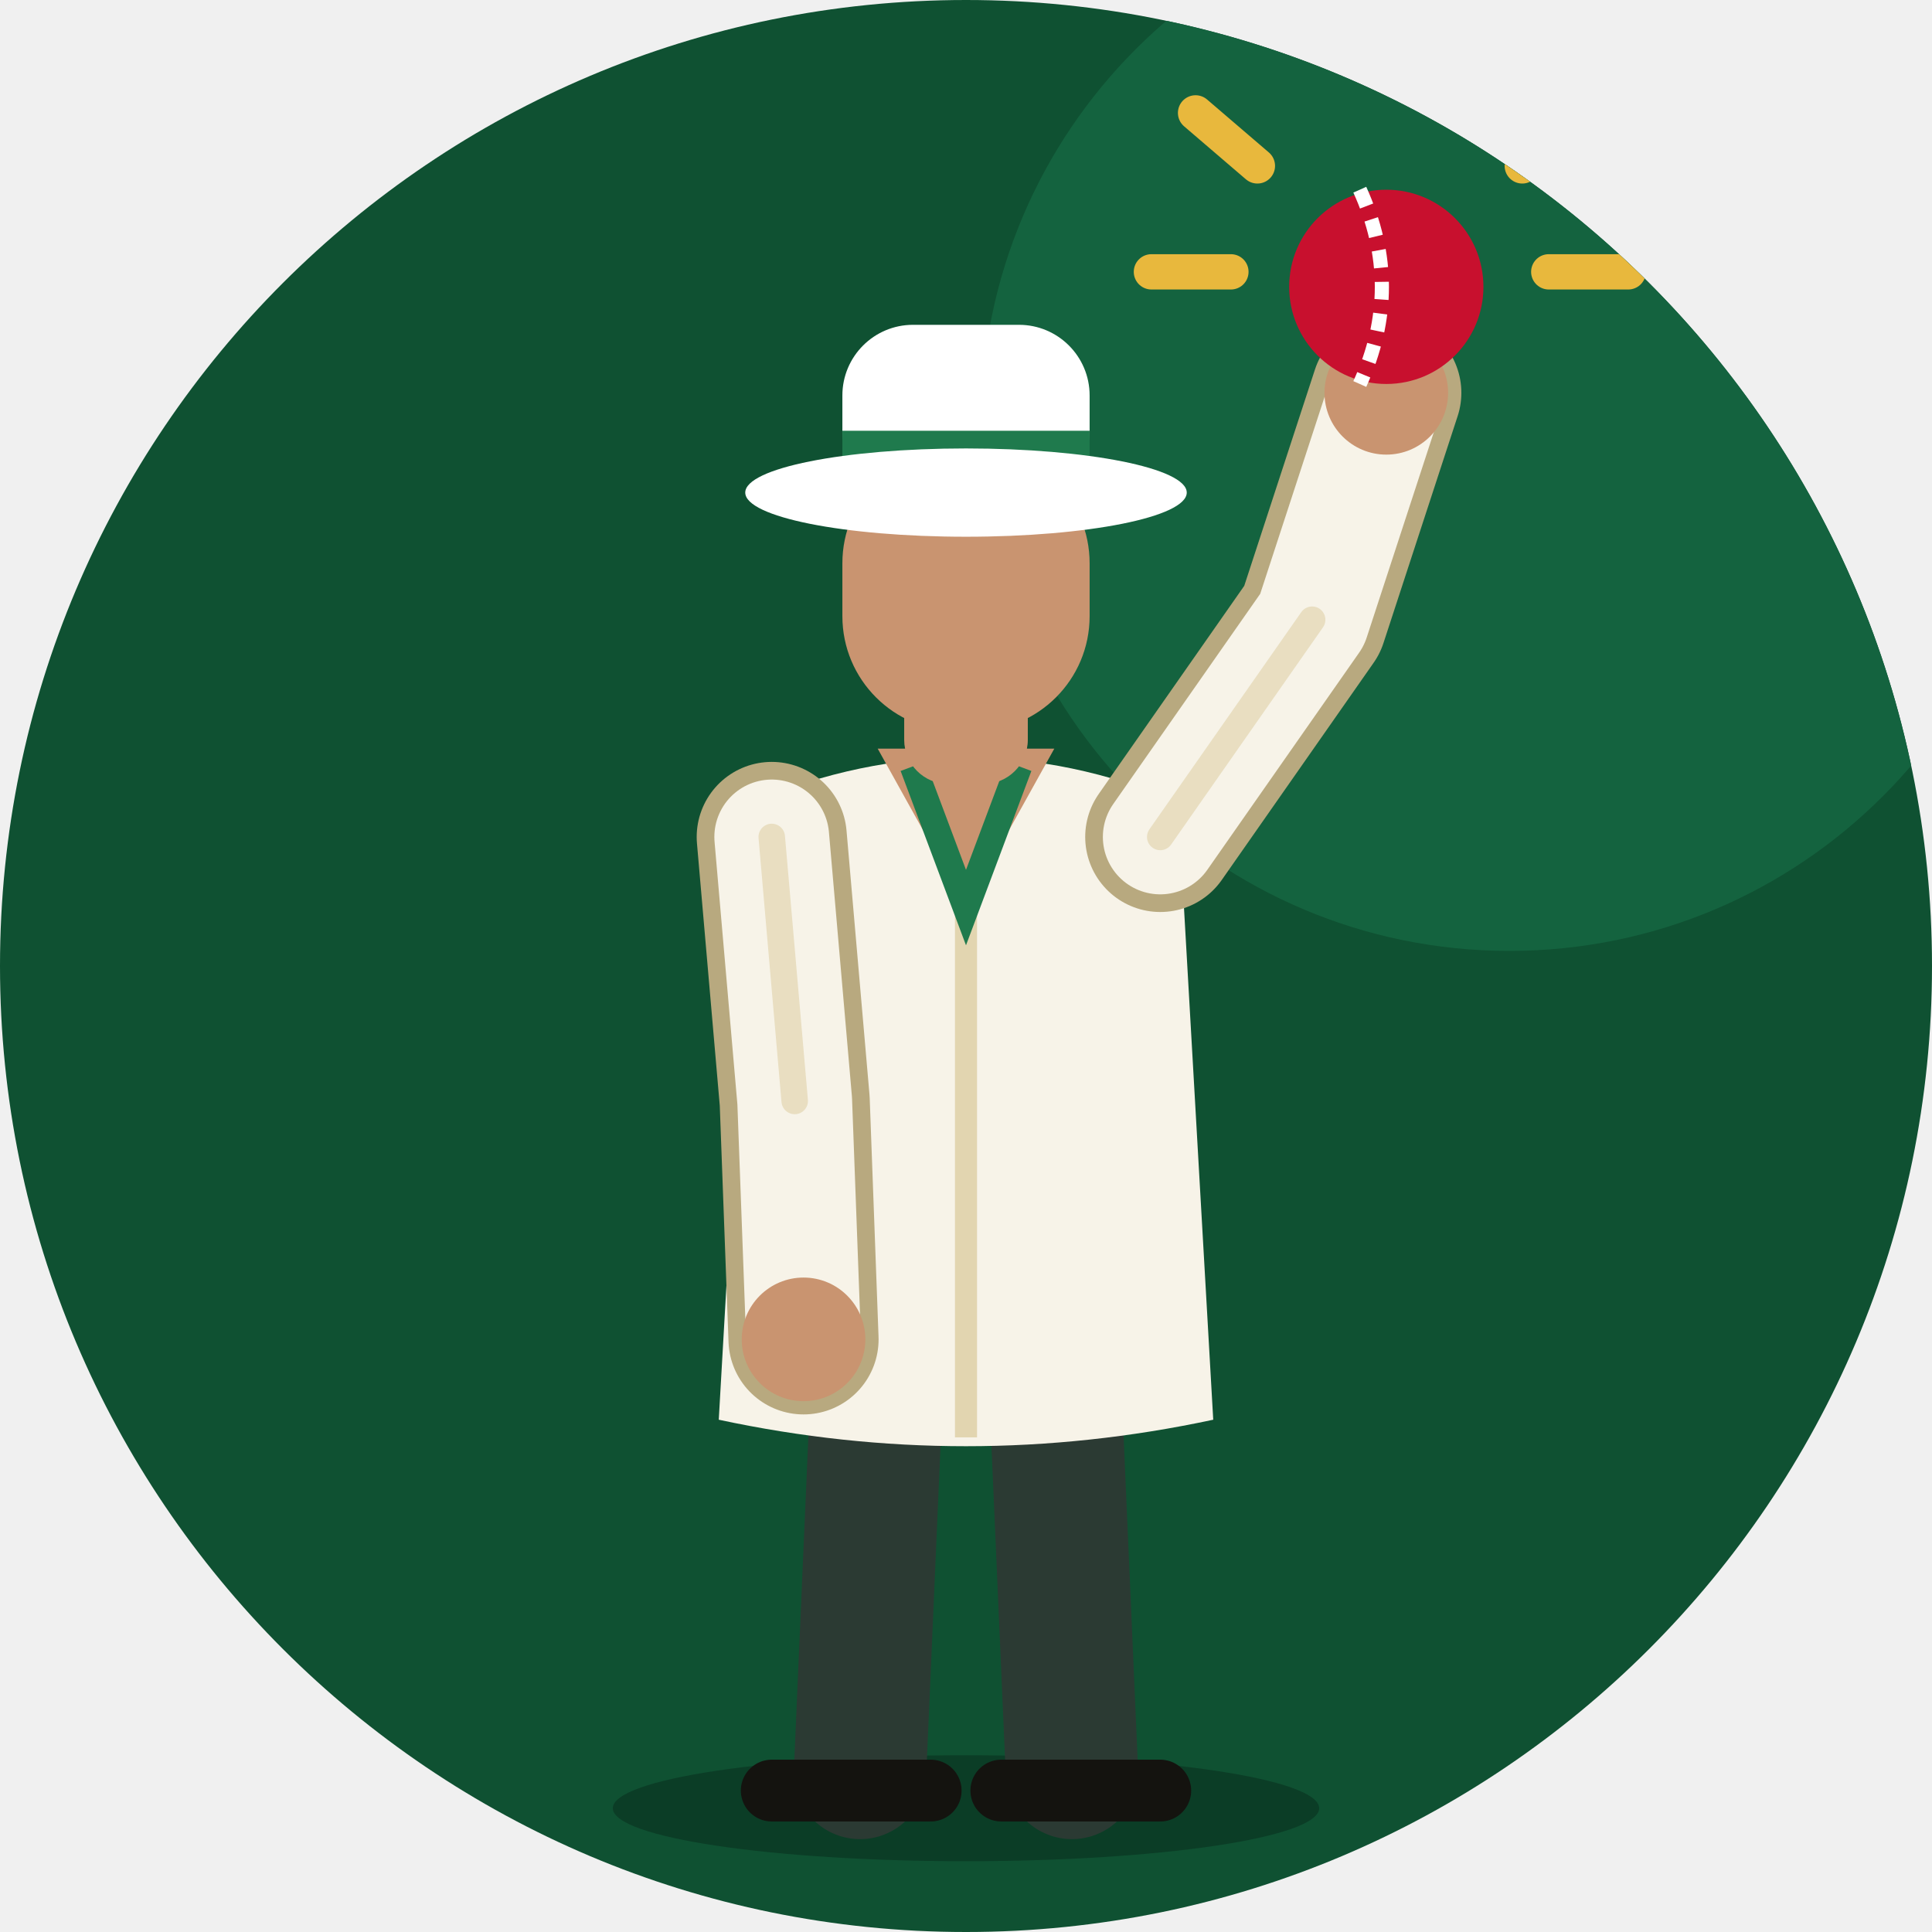
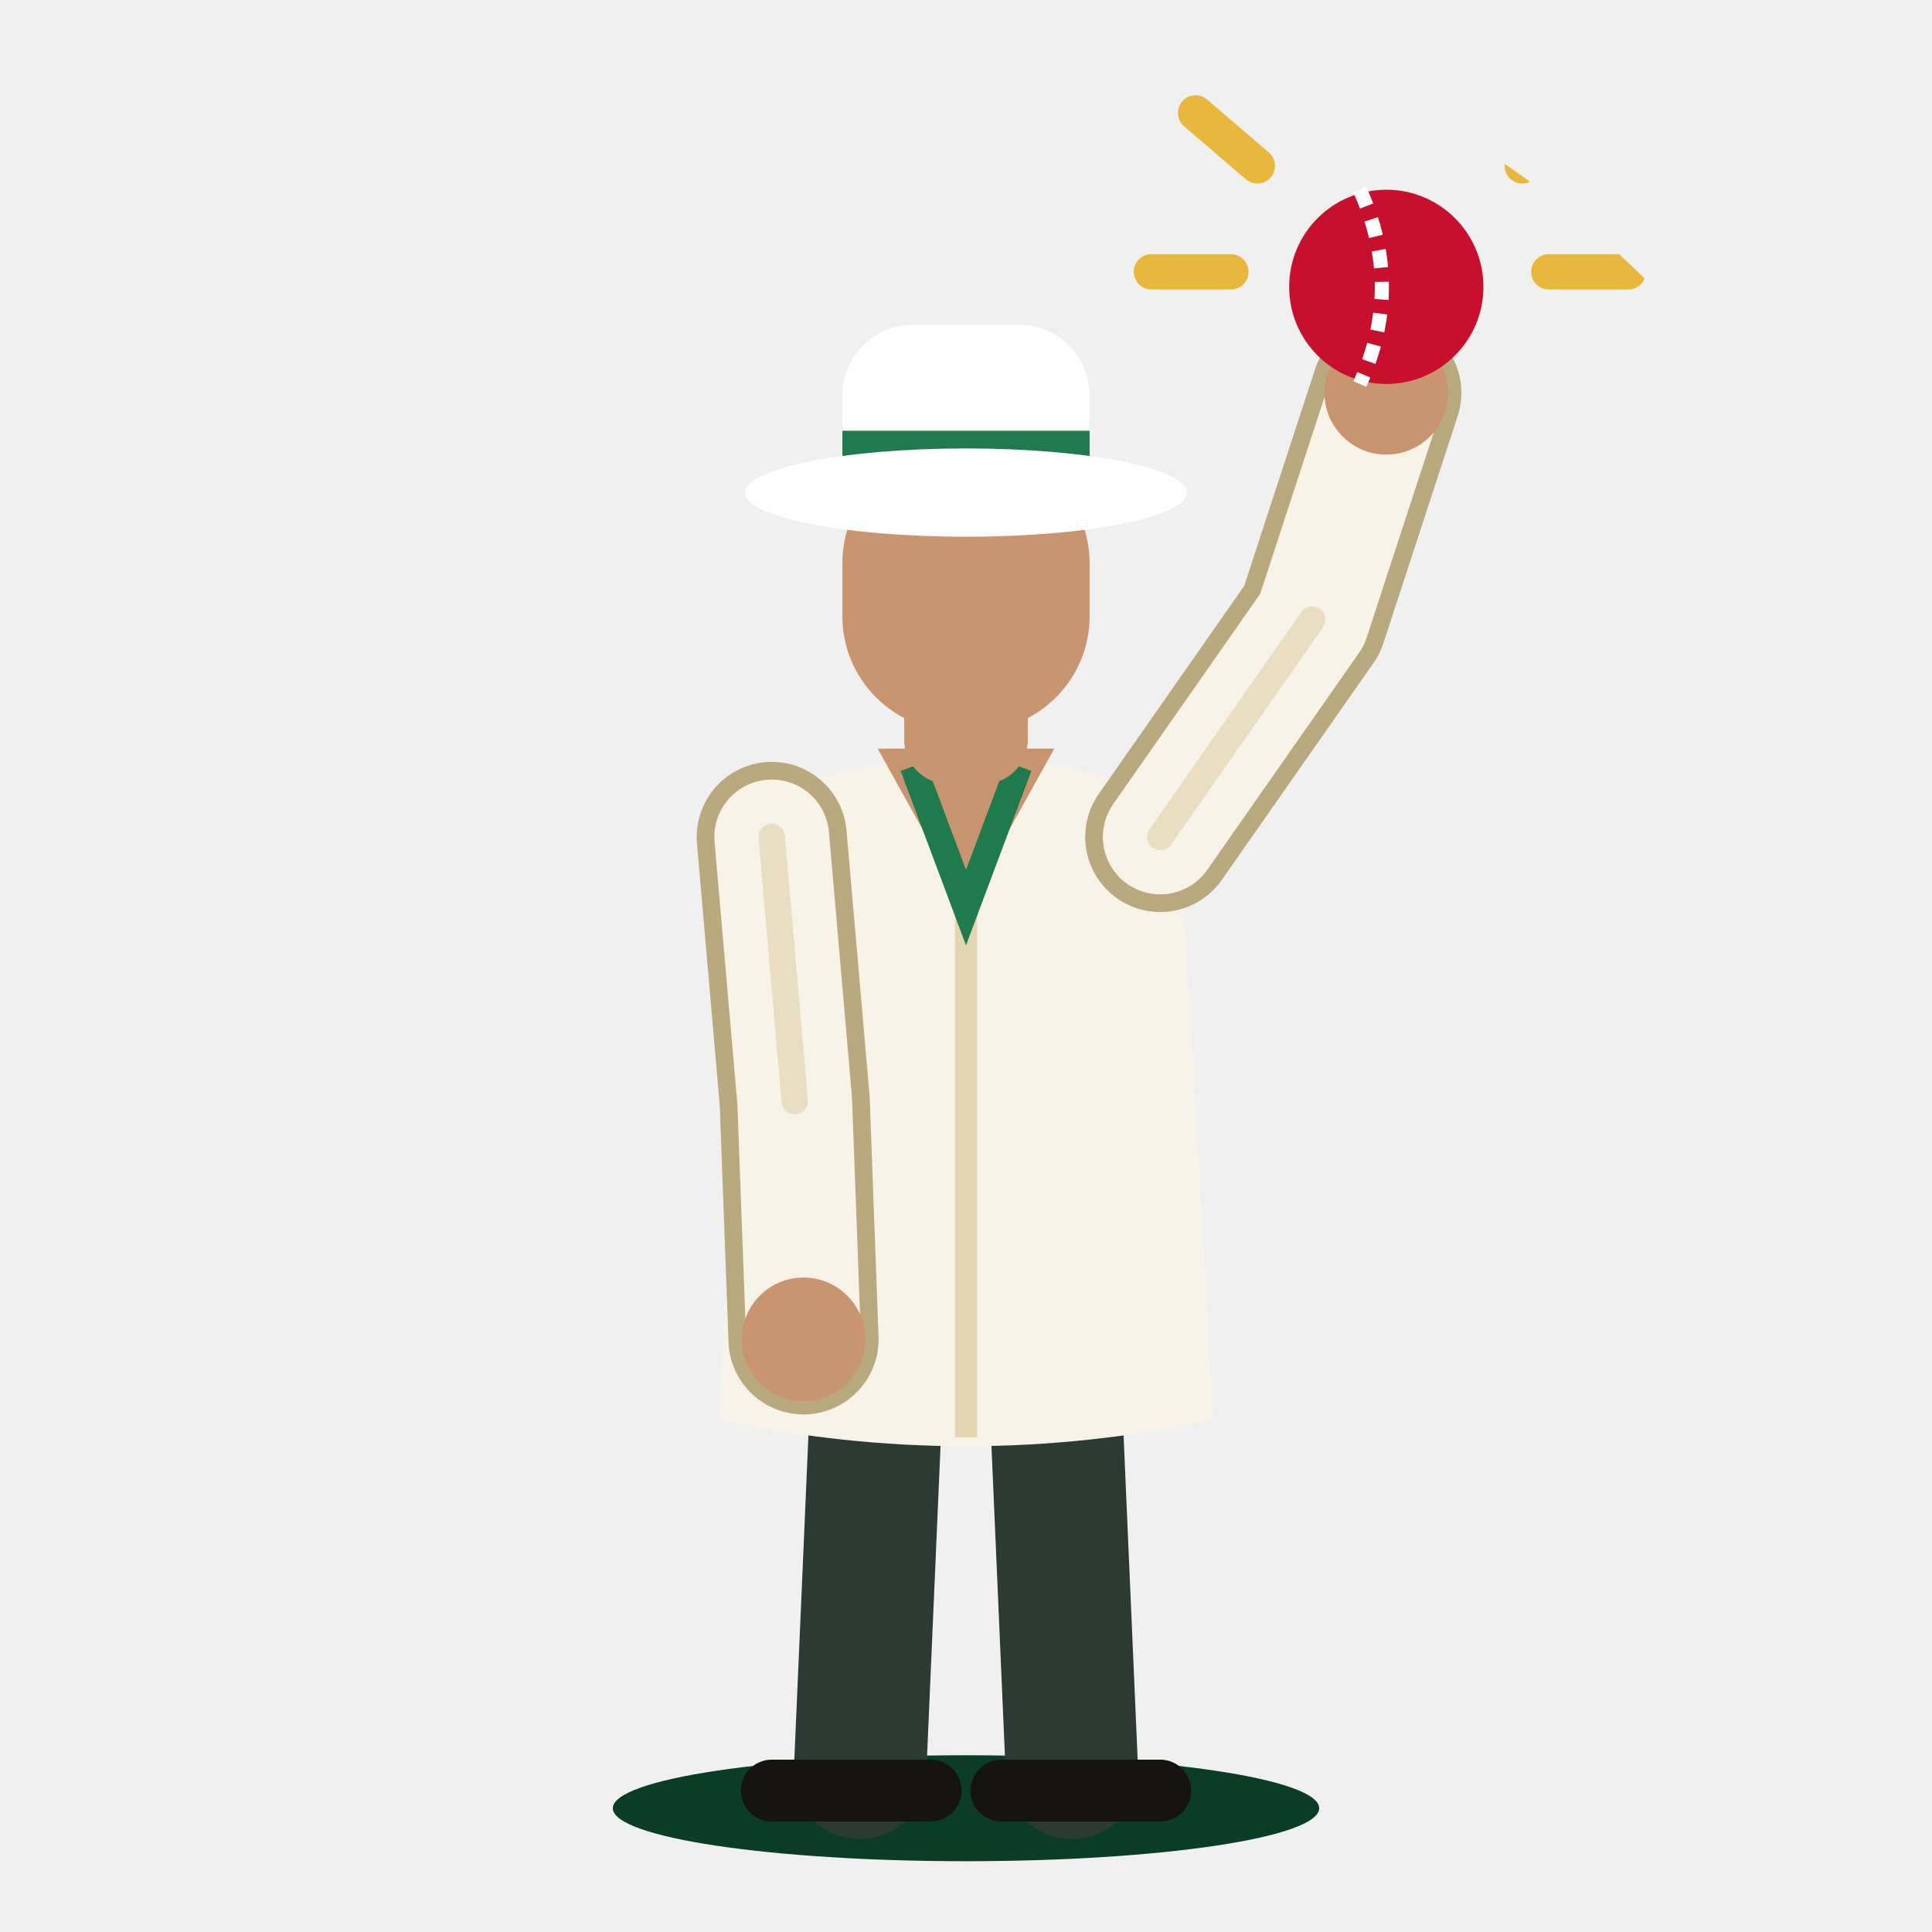
<svg xmlns="http://www.w3.org/2000/svg" viewBox="0 0 256 256">
  <defs>
    <clipPath id="c">
      <circle cx="128" cy="128" r="128" />
    </clipPath>
  </defs>
  <g clip-path="url(#c)">
-     <rect width="256" height="256" fill="#0F5132" />
-     <circle cx="200" cy="56" r="70" fill="#14633F" />
    <g transform="translate(128 146) scale(1.17) translate(-128 -146)">
      <ellipse cx="128" cy="226" rx="40" ry="6" fill="#0B3D26" />
      <path d="M118 176 L116 222 M138 176 L140 222" stroke="#2B3A33" stroke-width="15" stroke-linecap="round" />
      <path d="M106 224 H124 M132 224 H150" stroke="#14130F" stroke-width="7" stroke-linecap="round" />
      <path d="M104 112 Q128 102 152 112 L156 182 Q128 188 100 182 Z" fill="#F7F3E8" />
      <path d="M128 106 V184" stroke="#E2D5B0" stroke-width="2.5" />
      <path d="M118 106 L128 124 L138 106 Z" fill="#C99470" />
      <path d="M122 108 L128 124 L134 108" fill="none" stroke="#1F7A4D" stroke-width="3" />
      <rect x="121" y="96" width="14" height="14" rx="5" fill="#C99470" />
      <rect x="114" y="72" width="28" height="32" rx="13" fill="#C99470" />
      <rect x="114" y="58" width="28" height="20" rx="8" fill="#FFFFFF" />
      <rect x="114" y="70" width="28" height="4" fill="#1F7A4D" />
      <ellipse cx="128" cy="77" rx="25" ry="5" fill="#FFFFFF" />
      <path d="M106.0 116.0 L108.6 145.9 L109.6 172.9" fill="none" stroke="#B8A97F" stroke-width="17" stroke-linecap="round" stroke-linejoin="round" />
      <path d="M106.0 116.0 L108.6 145.9 L109.6 172.9" fill="none" stroke="#F7F3E8" stroke-width="13" stroke-linecap="round" stroke-linejoin="round" />
      <path d="M106.0 116.0 L108.6 145.9" fill="none" stroke="#E2D5B0" stroke-width="3" stroke-linecap="round" opacity="0.7" />
      <circle cx="109.6" cy="172.9" r="7" fill="#C99470" />
      <path d="M150.0 116.0 L167.2 91.4 L175.6 65.7" fill="none" stroke="#B8A97F" stroke-width="17" stroke-linecap="round" stroke-linejoin="round" />
      <path d="M150.0 116.0 L167.2 91.4 L175.6 65.7" fill="none" stroke="#F7F3E8" stroke-width="13" stroke-linecap="round" stroke-linejoin="round" />
      <path d="M150.0 116.0 L167.2 91.4" fill="none" stroke="#E2D5B0" stroke-width="3" stroke-linecap="round" opacity="0.7" />
      <circle cx="175.6" cy="65.7" r="7" fill="#C99470" />
      <circle cx="175.6" cy="53.7" r="11" fill="#C8102E" />
      <path d="M172.6 42.7 Q177.6 53.7 172.6 64.7" fill="none" stroke="#FFFFFF" stroke-width="1.6" stroke-dasharray="2 1.6" />
      <g stroke="#E8B83D" stroke-width="4" stroke-linecap="round">
        <path d="M158 52 h-9" />
        <path d="M194 52 h9" />
        <path d="M161 40 l-7 -6" />
        <path d="M191 40 l7 -6" />
      </g>
    </g>
  </g>
</svg>
